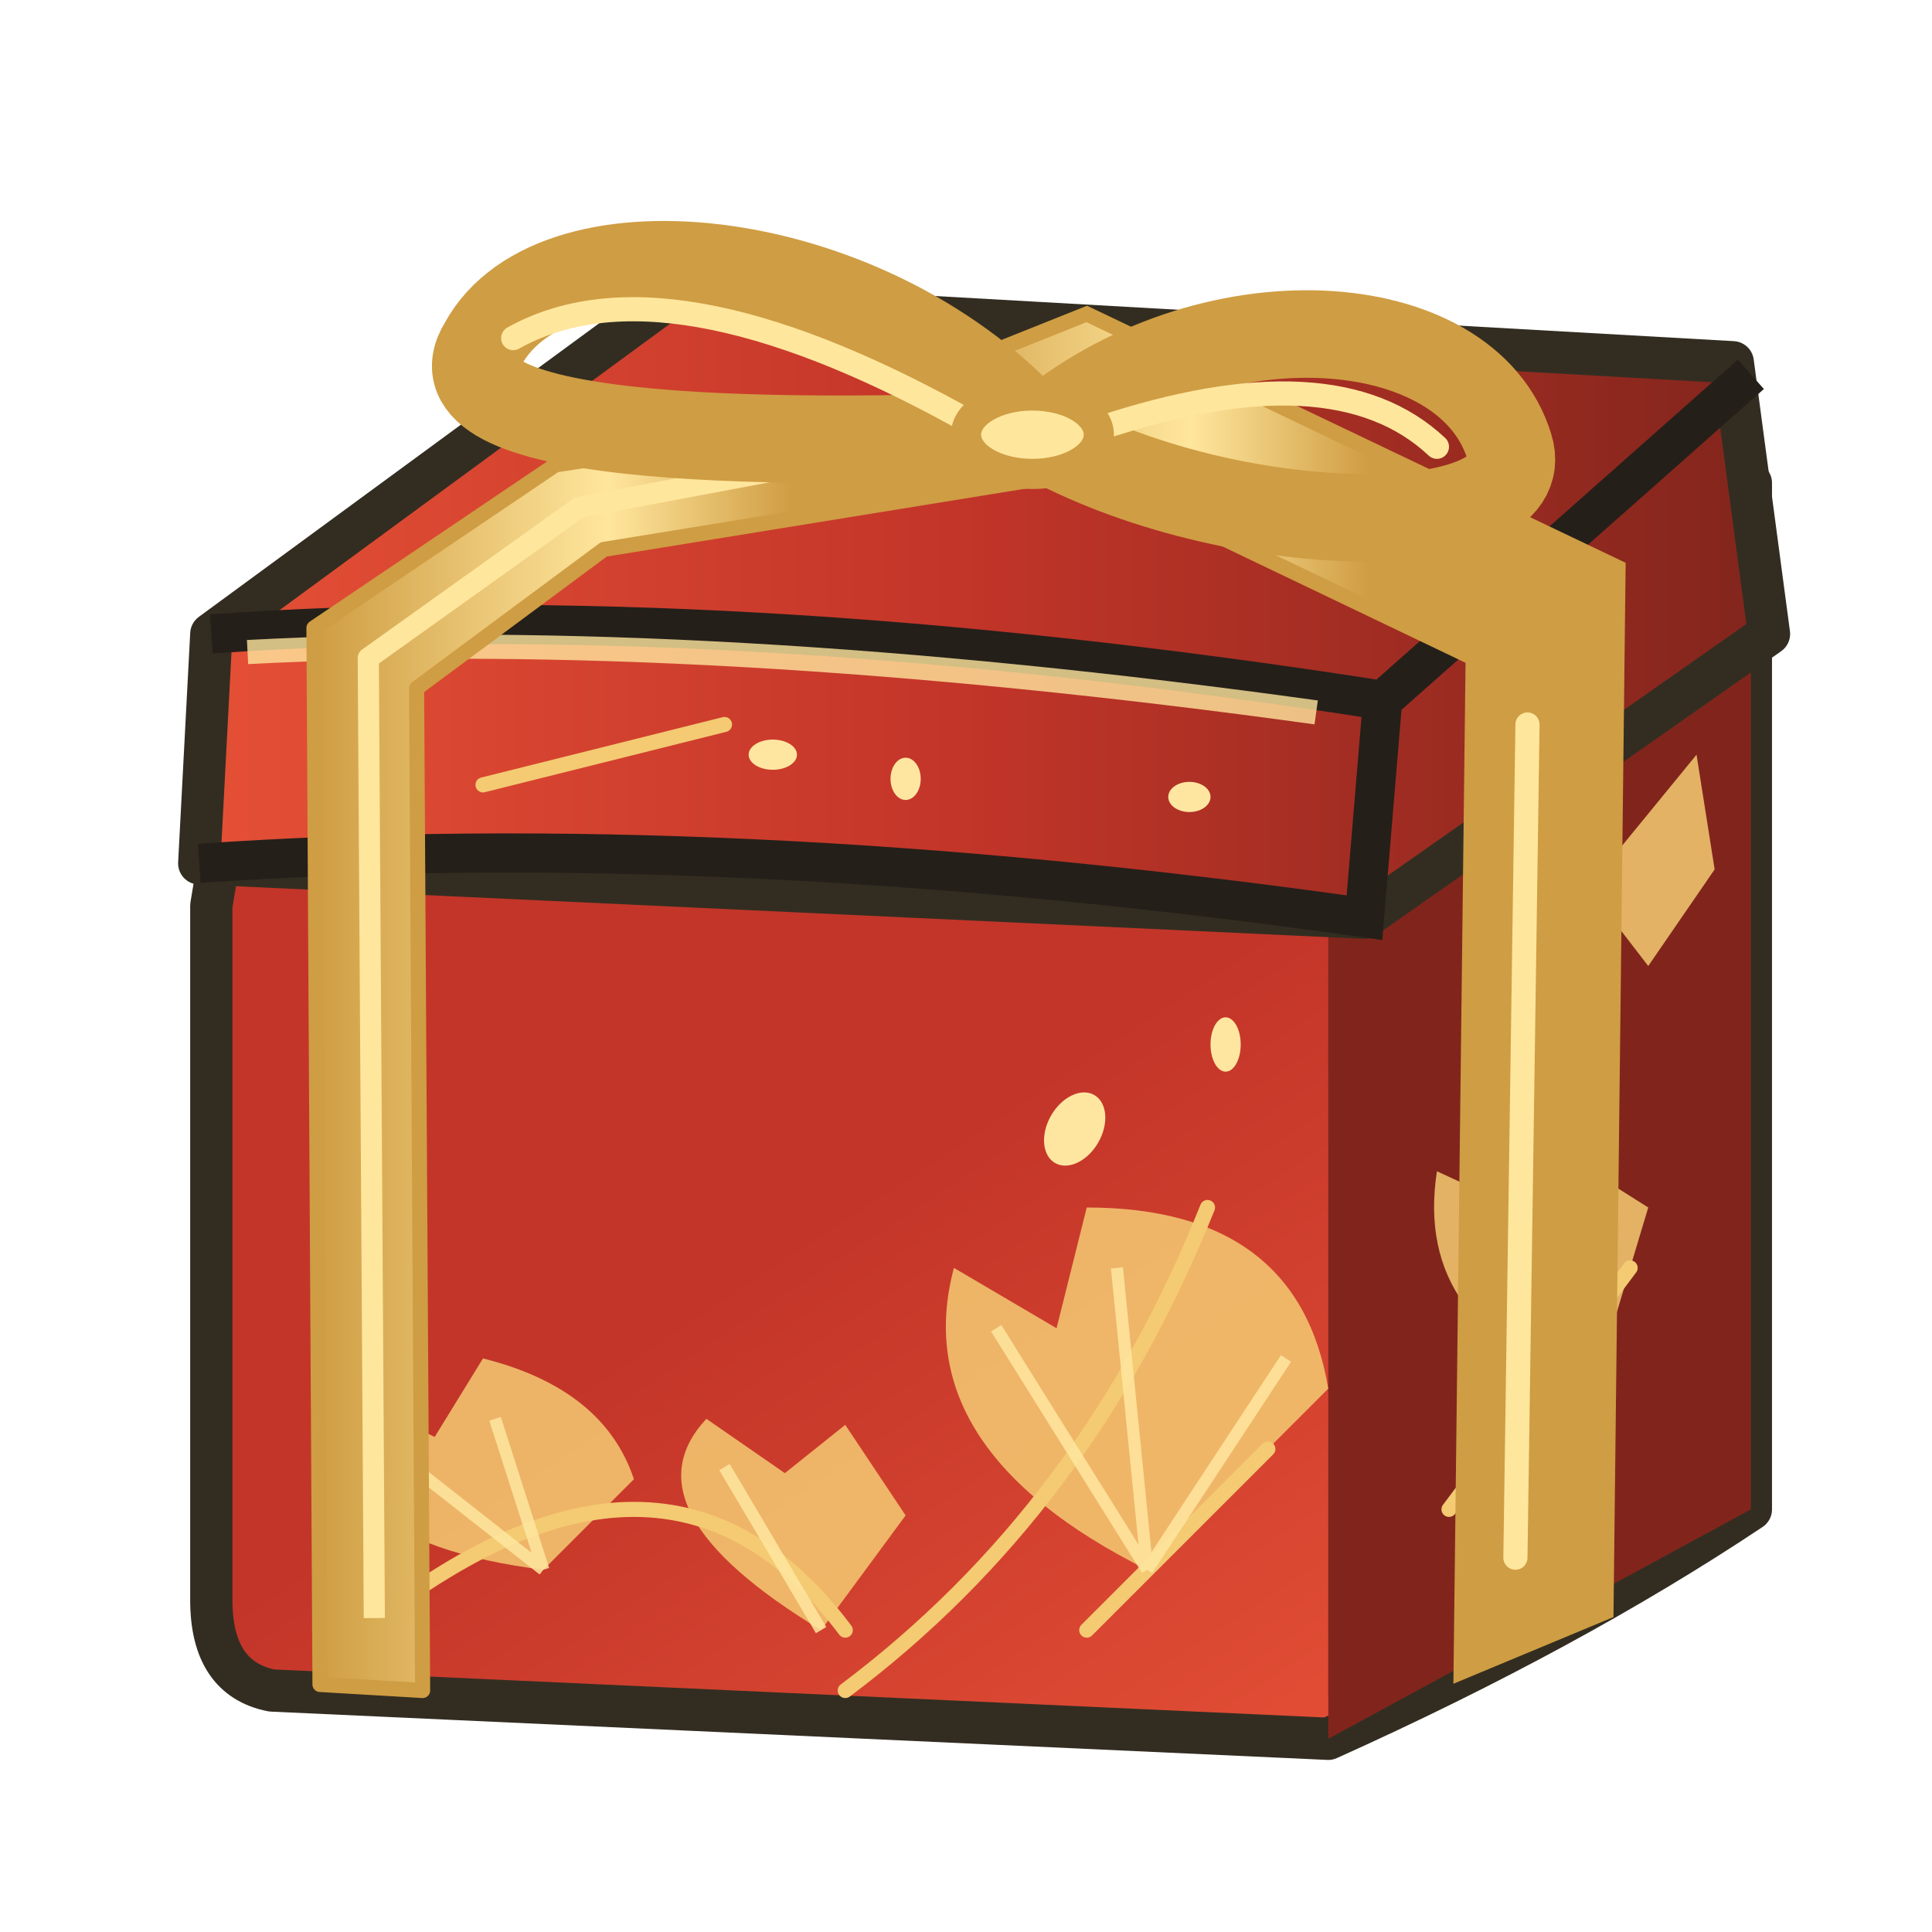
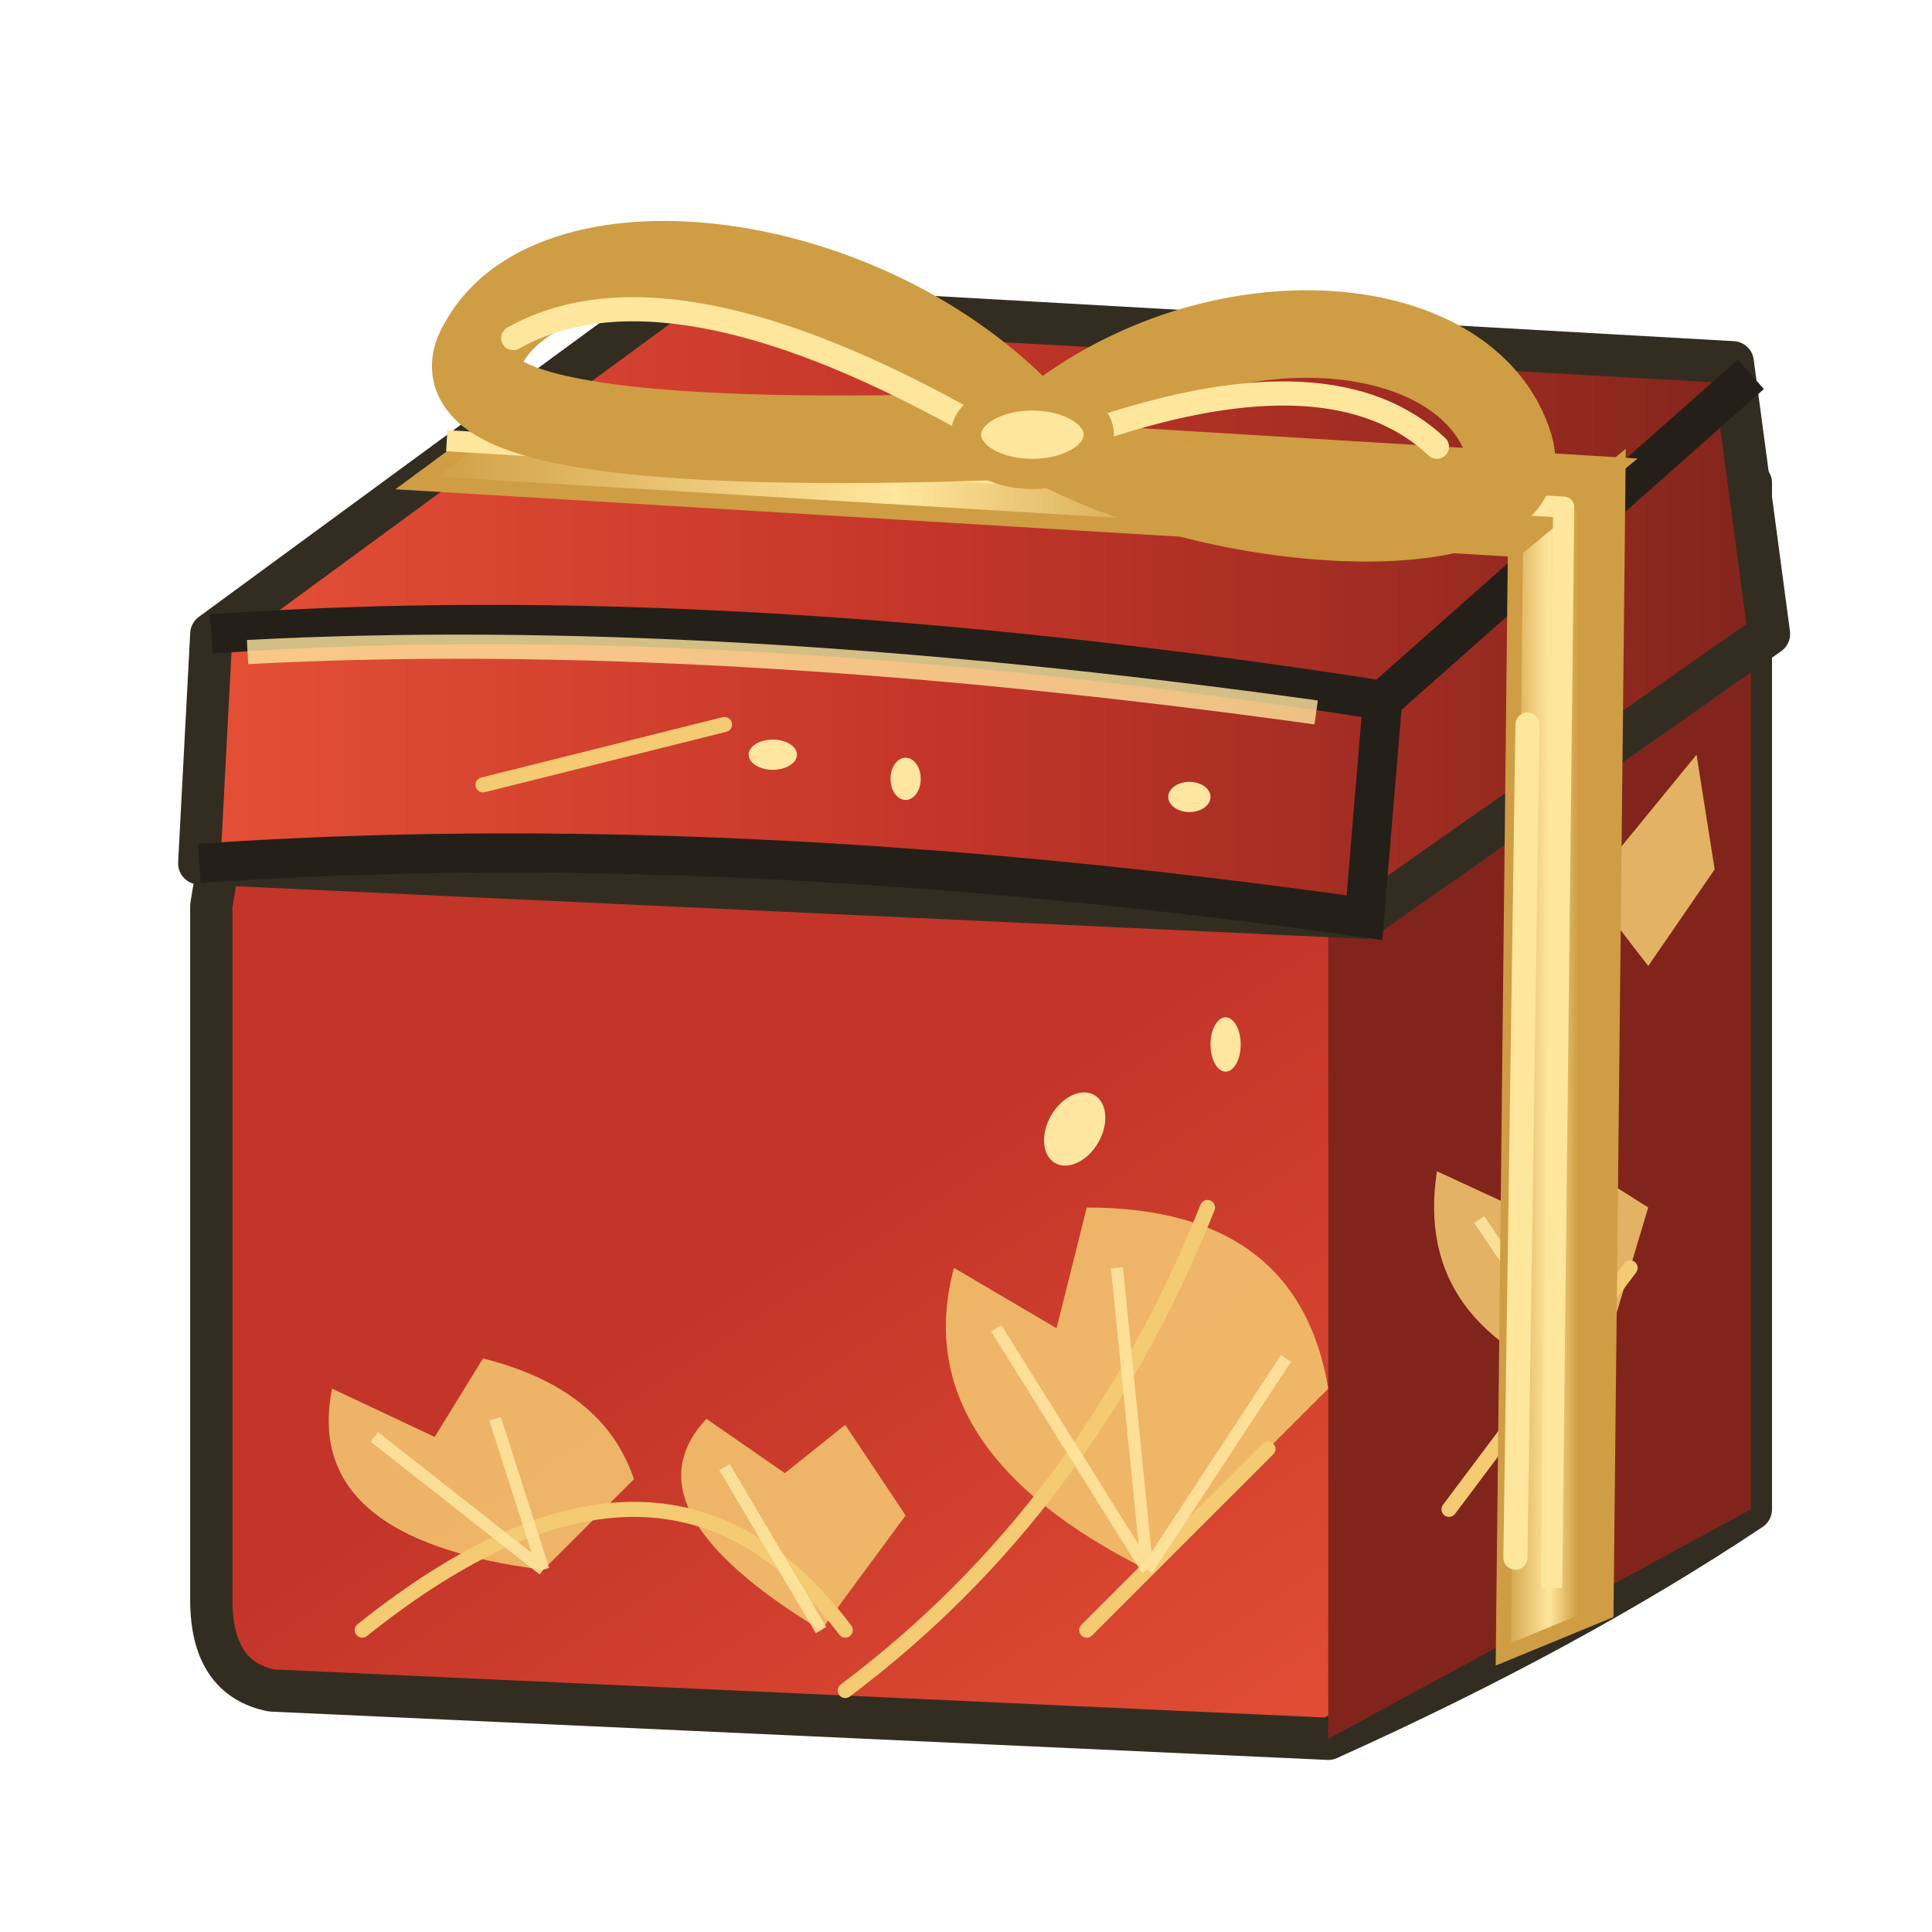
<svg xmlns="http://www.w3.org/2000/svg" viewBox="0 0 32 32">
  <defs>
    <linearGradient id="face" x1="0" y1="0" x2=".8" y2="1">
      <stop stop-color="#c33529" />
      <stop offset=".55" stop-color="#c33529" />
      <stop offset="1" stop-color="#e55036" />
    </linearGradient>
    <linearGradient id="lid">
      <stop stop-color="#e55036" />
      <stop offset=".48" stop-color="#c33529" />
      <stop offset="1" stop-color="#81251c" />
    </linearGradient>
    <linearGradient id="cord">
      <stop stop-color="#cf9d43" />
      <stop offset=".4" stop-color="#ffe69d" />
      <stop offset=".65" stop-color="#cf9d43" />
      <stop offset="1" stop-color="#cf9d43" />
    </linearGradient>
  </defs>
  <path d="M4 12L22 13 29 8V25Q26 27 22 28.8L4.5 28Q3.5 27.8 3.5 26.5V15Z" fill="url(#face)" stroke="#332d21" stroke-width=".7" stroke-linejoin="round" />
  <path d="M22 13L29 8V25L22 28.8Z" fill="#81251c" />
  <path d="M3.5 10.5L11 5 28.7 6 29.3 10.5 22.6 15.2 3.3 14.3Z" fill="url(#lid)" stroke="#332d21" stroke-width=".7" stroke-linejoin="round" />
  <path d="M3.5 10.5Q12 9.9 22.9 11.6L29 6.2M22.9 11.6L22.6 15.2Q12 13.7 3.3 14.3" fill="none" stroke="#241f19" stroke-width=".65" />
  <path d="M4.1 10.8Q11.7 10.4 21.8 11.8" fill="none" stroke="#ffe69d" stroke-width=".4" opacity=".8" />
  <g fill="none" stroke="#f4ca72" stroke-width=".25" stroke-linecap="round">
    <path d="M6 27Q11 23 14 27M14 28Q18 25 20 20M18 27L21 24M24 25L27 21M8 13L12 12" />
  </g>
  <g fill="#f4ca72" opacity=".85">
    <path d="M19 26Q15 24 15.8 21L17.5 22 18 20Q21.5 20 22 23Z" />
    <path d="M9 26Q5 25.5 5.5 23L7.2 23.8 8 22.5Q10 23 10.5 24.5Z" />
    <path d="M13.6 27Q10.3 25 11.7 23.5L13 24.4 14 23.6 15 25.1Z" />
    <path d="M26.4 23Q23.4 22 23.8 19.4L25.1 20 25.4 18.8 27.3 20Z" />
    <path d="M26.3 14.7L28.1 12.5 28.4 14.4 27.3 16Z" />
  </g>
  <g fill="none" stroke="#ffe6a0" stroke-width=".2" opacity=".85">
    <path d="M19 26L16.5 22M19 26L18.5 21M19 26L21.3 22.5M9 26L6.2 23.8M9 26L8.2 23.5M13.6 27L12 24.3M26.4 23L24.5 20.2M26.4 23L26 20" />
  </g>
  <g fill="#ffe6a0">
    <ellipse cx="17.8" cy="18.7" rx=".45" ry=".65" transform="rotate(30 17.8 18.7)" />
    <ellipse cx="20.3" cy="17.3" rx=".25" ry=".45" />
    <ellipse cx="12.8" cy="12.5" rx=".4" ry=".25" />
    <ellipse cx="15" cy="12.9" rx=".25" ry=".35" />
    <ellipse cx="19.7" cy="13.2" rx=".35" ry=".25" />
  </g>
-   <g>
-     <path d="M17.1 6.5L9.2 7.7 5.2 10.4 5.3 27.9 7 28 6.9 11.4 10 9.1 17.4 7.9Z" fill="url(#cord)" stroke="#cf9d43" stroke-width=".25" stroke-linejoin="round" />
-     <path d="M16 7.2L9.6 8.4 6.1 10.9 6.2 26.8" fill="none" stroke="#ffe69d" stroke-width=".35" stroke-linejoin="round" />
+   <g id="single-x-wrap">
+     <path d="M8.8 6.6L26.8 7.7 25.1 9.1 6.9 8Z" fill="url(#cord)" stroke="#cf9d43" stroke-width=".25" />
+     <path d="M25.1 9.1L26.8 7.7 26.6 26.7 24.9 27.4Z" fill="url(#cord)" stroke="#cf9d43" stroke-width=".25" />
+     <path d="M7.4 7.3L25.9 8.4 25.7 26.3" fill="none" stroke="#ffe69d" stroke-width=".35" stroke-linejoin="round" />
  </g>
-   <path d="M15 6.4L24.4 10.9 24.2 27.7 26.6 26.7 26.8 9.4 18 5.2Z" fill="url(#cord)" stroke="#cf9d43" stroke-width=".25" />
  <path d="M17.2 7.2C14.5 4.1 9.2 3.5 8 5.7 7 7.3 12.4 7.4 17.2 7.2C20 4.8 24.3 5.1 25 7.4 25.5 9 20.4 9 17.2 7.2Z" fill="none" stroke="#cf9d43" stroke-width="1.45" stroke-linecap="round" stroke-linejoin="round" />
  <path d="M8.5 5.6Q11 4.2 15.9 6.9M18.2 7.1Q22.1 5.8 23.8 7.4M25.3 12L25.1 25.8" fill="none" stroke="#ffe69d" stroke-width=".4" stroke-linecap="round" />
  <ellipse cx="17.1" cy="7.2" rx="1.1" ry=".65" fill="#ffe69d" stroke="#cf9d43" stroke-width=".5" />
</svg>
